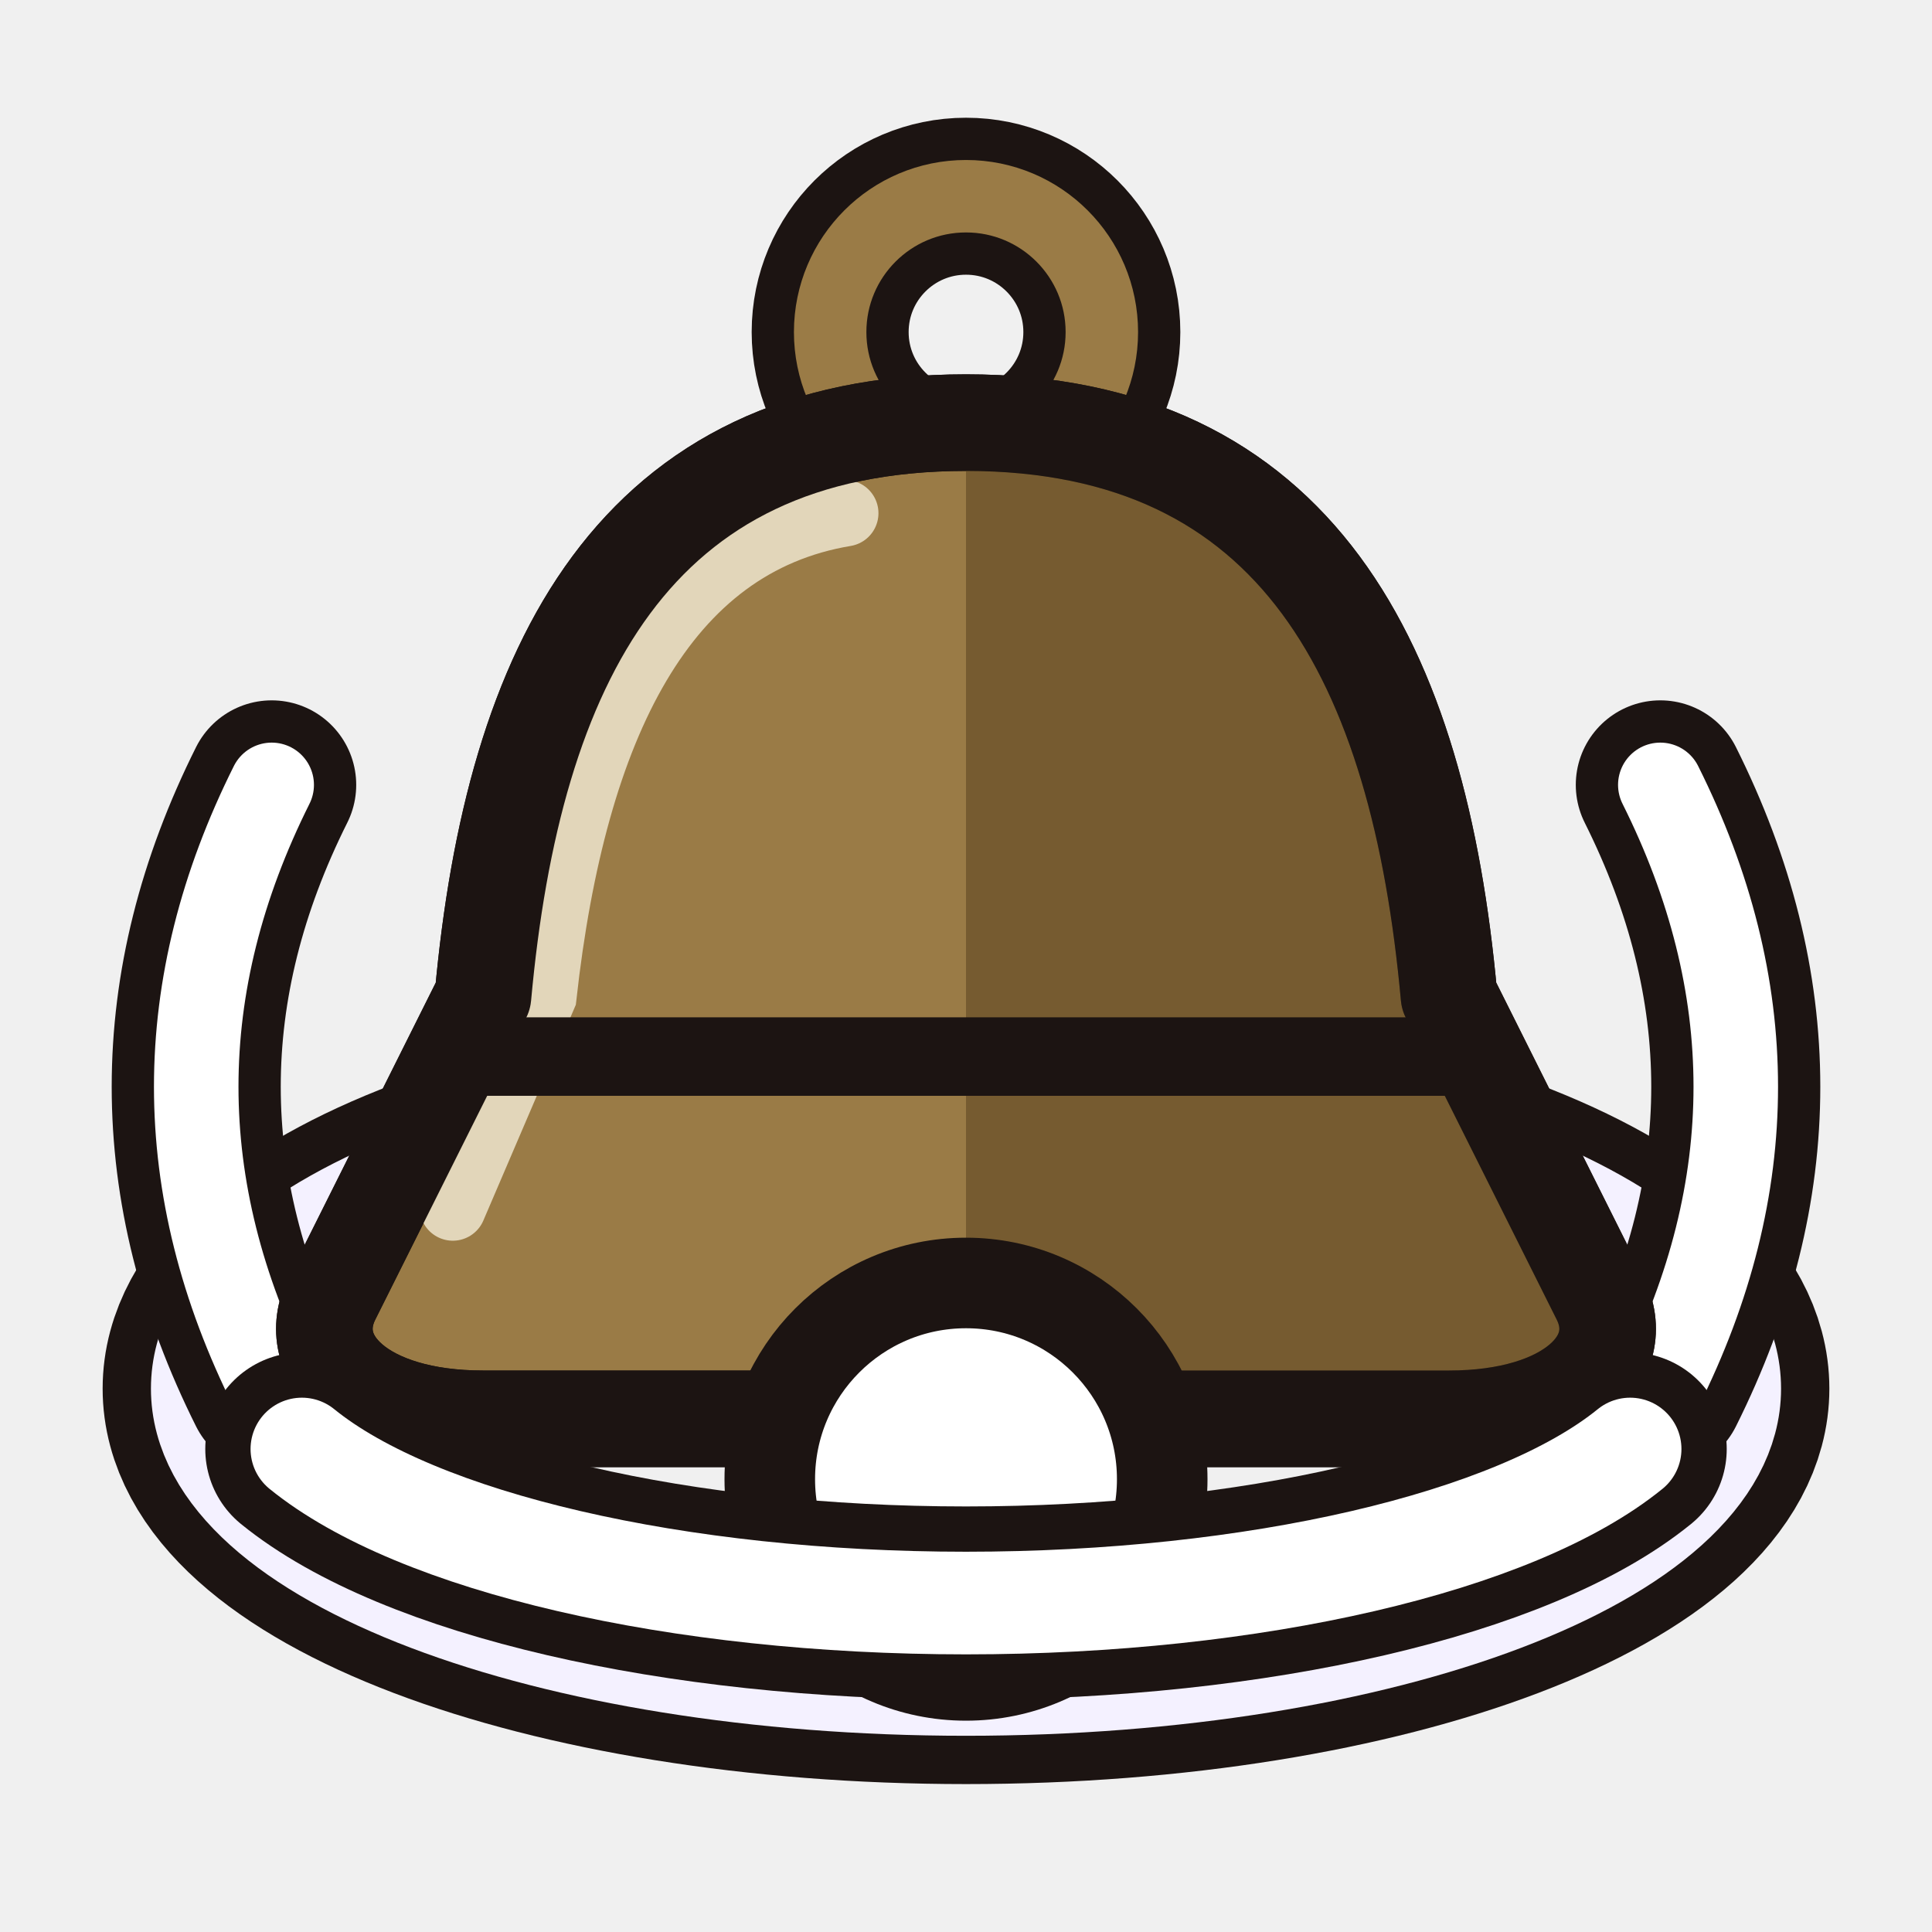
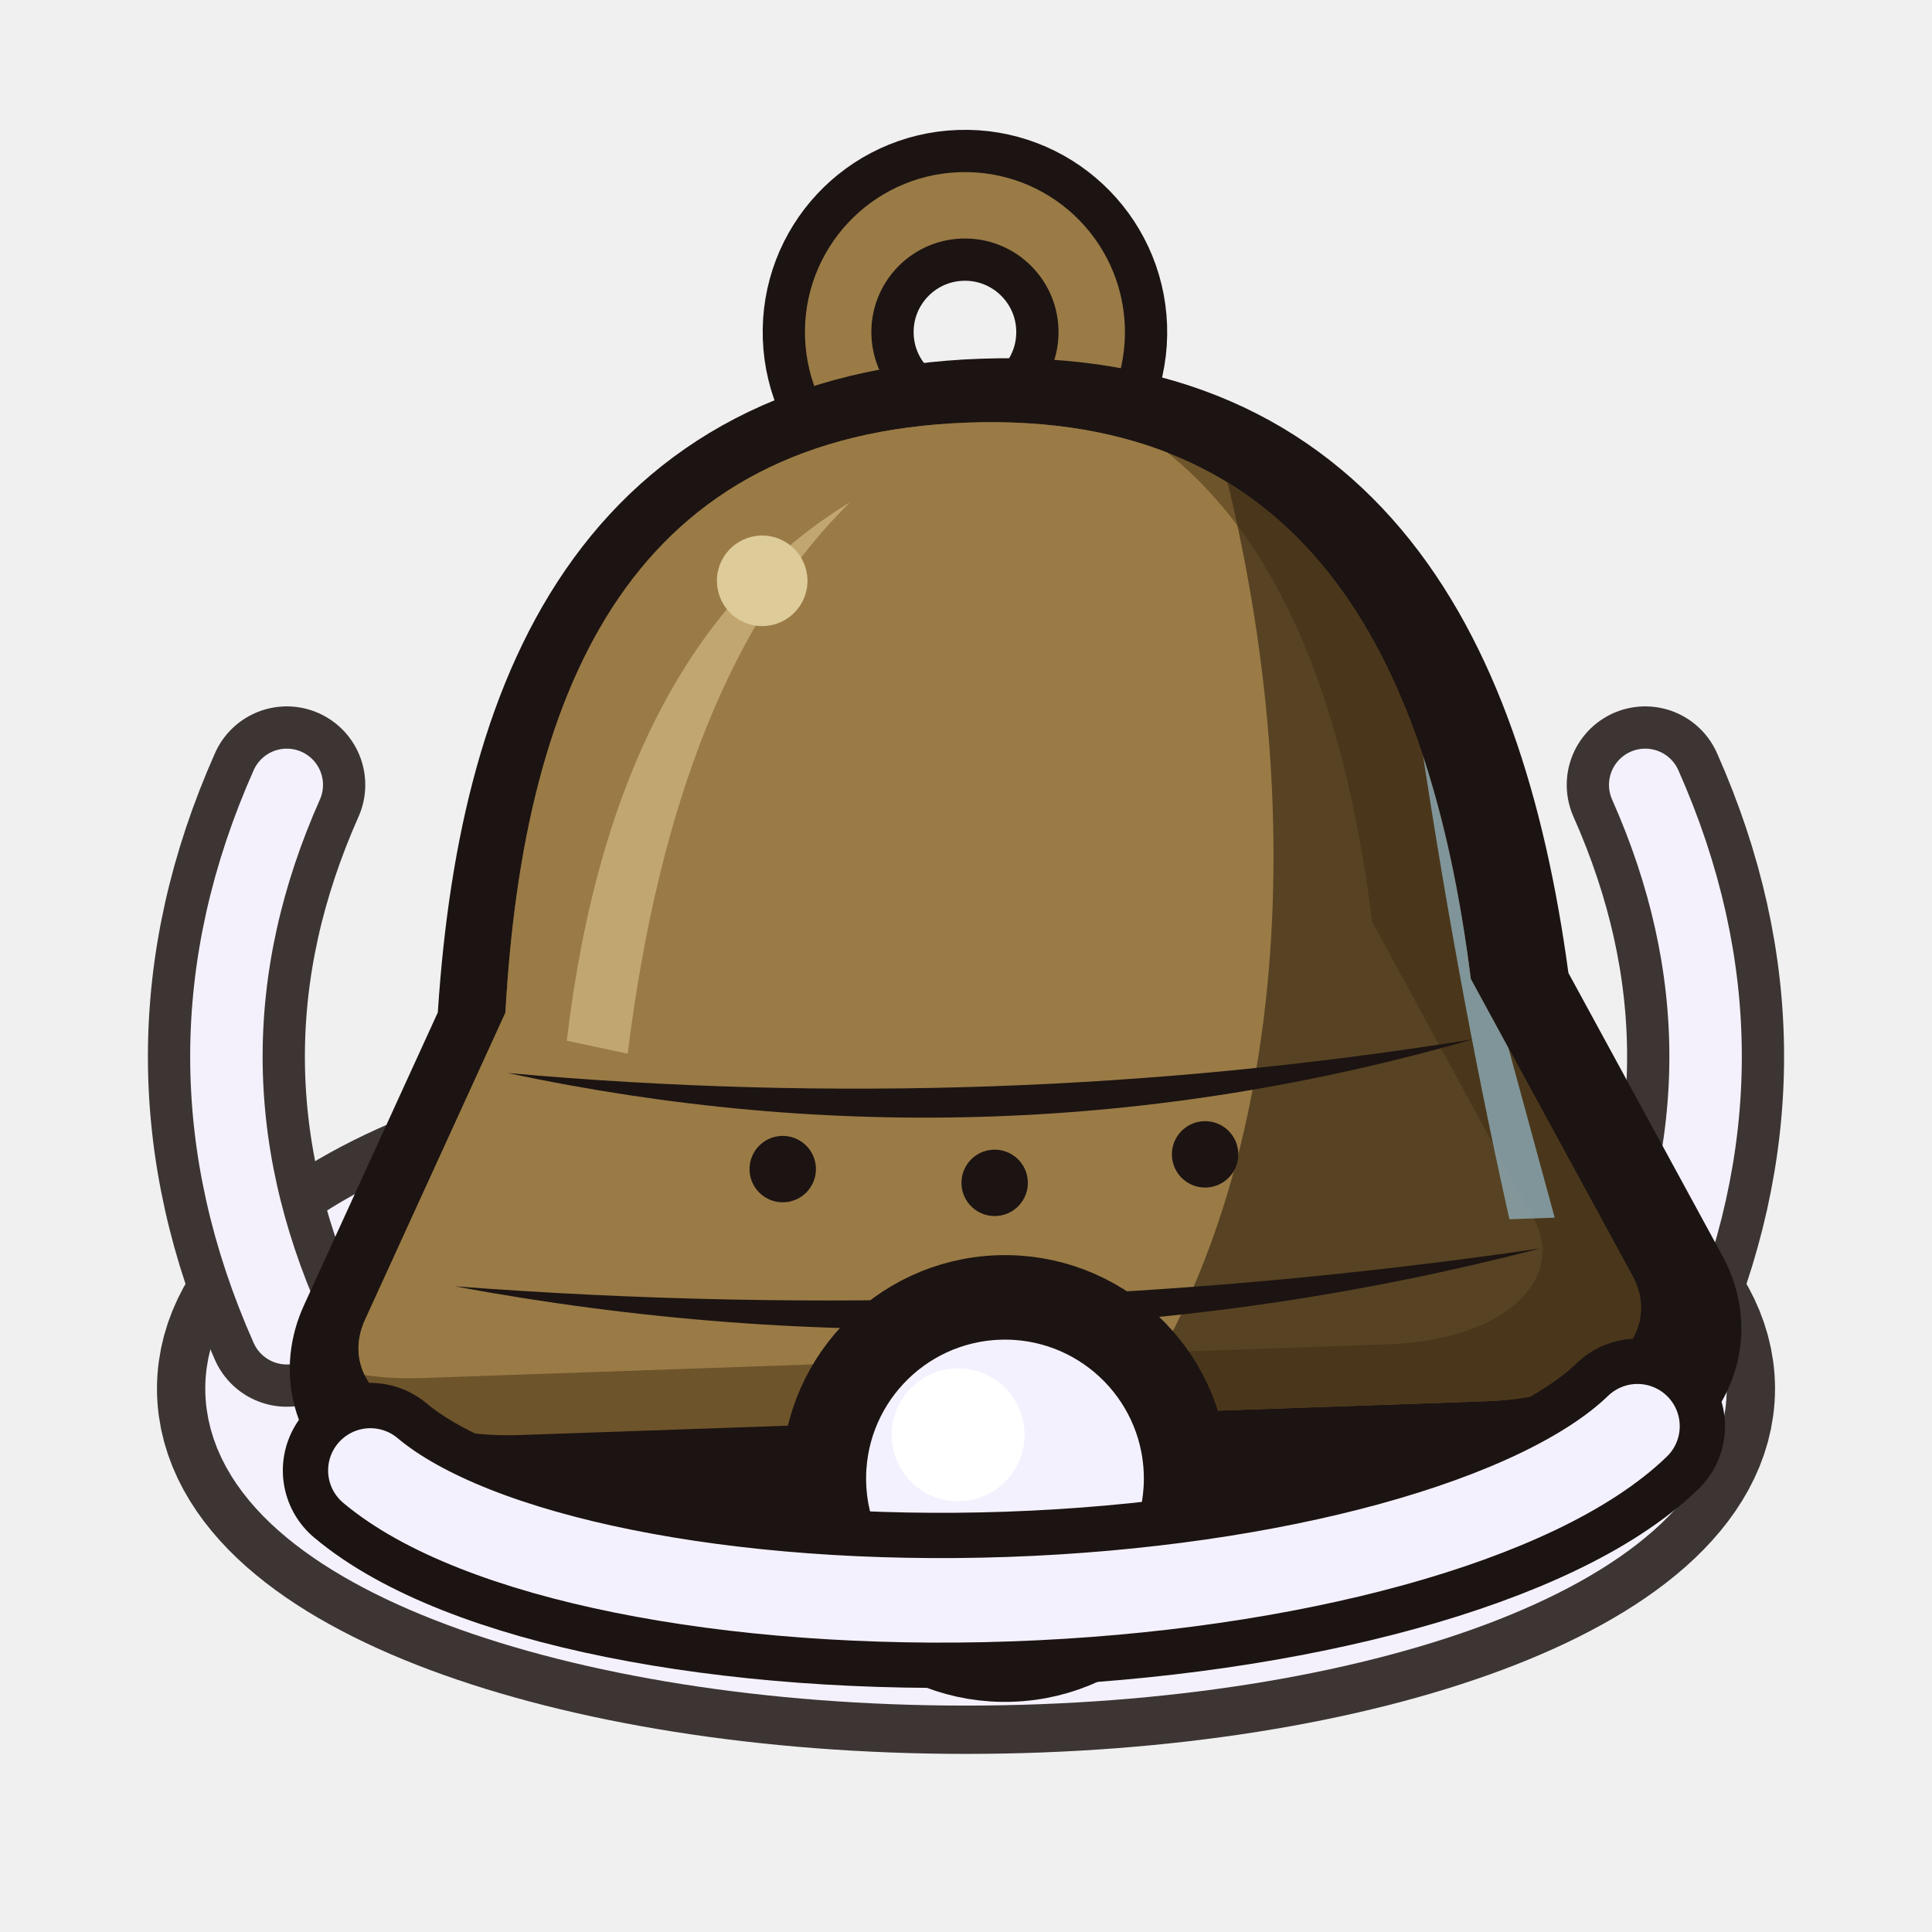
<svg xmlns="http://www.w3.org/2000/svg" class="svg-rule_bell" viewBox="0 0 64 64" width="64" height="64">
+   <style>
+ .svg-rule_bell g { transform-box: view-box; }
+ .svg-rule_bell #bell_body { transform-origin: 32px 12px; }
+ .svg-rule_bell #white_ring { transform-origin: 32px 46px; }
+ @keyframes svg-rule_bell-idle-b {
+   0% { transform: translate(0px,0px) rotate(0deg) scale(1,1); animation-timing-function: ease-in-out; }
+   50% { transform: translate(0px,0px) rotate(3deg) scale(1,1); animation-timing-function: ease-in-out; }
+   100% { transform: translate(0px,0px) rotate(0deg) scale(1,1); }
+ }
+ @keyframes svg-rule_bell-idle-w {
+   0% { transform: translate(0px,0px) rotate(0deg) scale(1,1); opacity: 0.85; animation-timing-function: ease-in-out; }
+   50% { transform: translate(0px,0px) rotate(0deg) scale(1.04,1.04); opacity: 1; animation-timing-function: ease-in-out; }
+   100% { transform: translate(0px,0px) rotate(0deg) scale(1,1); opacity: 0.85; }
+ }
+ .svg-rule_bell:not([data-anim]) #bell_body,
+ .svg-rule_bell[data-anim="idle"] #bell_body { animation: svg-rule_bell-idle-b 3s infinite; }
+ .svg-rule_bell:not([data-anim]) #white_ring,
+ .svg-rule_bell[data-anim="idle"] #white_ring { animation: svg-rule_bell-idle-w 3s infinite; }
+ </style>
+   <defs>
+     <clipPath id="rule_bell-cbody">
+       <path d="M32,14 C21,14 17,22 16,33 L11,43 C10,45 12,47 16,47 H48 C52,47 54,45 53,43 L48,33 C47,22 43,14 32,14 Z" />
+     </clipPath>
+   </defs>
  <g id="root">
-     <g id="white_ring">
-       <ellipse cx="32" cy="46" rx="25" ry="9.5" fill="none" stroke="#1C1412" stroke-width="7.2" />
-       <ellipse cx="32" cy="46" rx="25" ry="9.5" fill="none" stroke="#F4F1FF" stroke-width="4" />
-       <path d="M9,26 Q4,36 9,46 M55,26 Q60,36 55,46" fill="none" stroke="#1C1412" stroke-width="5.6" stroke-linecap="round" />
-       <path d="M9,26 Q4,36 9,46 M55,26 Q60,36 55,46" fill="none" stroke="#FFFFFF" stroke-width="2.8" stroke-linecap="round" />
+     <g id="white_ring" opacity="0.85">
+       <ellipse cx="32" cy="46" rx="23.5" ry="8.8" fill="none" stroke="#1C1412" stroke-width="6.6" />
+       <ellipse cx="32" cy="46" rx="23.5" ry="8.8" fill="none" stroke="#F4F1FF" stroke-width="3.4" />
+       <path d="M9.5,26 Q5.5,35 9.5,44 M54.5,26 Q58.5,35 54.5,44" fill="none" stroke="#1C1412" stroke-width="5.2" stroke-linecap="round" />
+       <path d="M9.5,26 Q5.5,35 9.5,44 M54.5,26 Q58.5,35 54.5,44" fill="none" stroke="#F4F1FF" stroke-width="2.4" stroke-linecap="round" />
    </g>
    <g id="bell_body">
-       <circle cx="32" cy="11" r="4.5" fill="none" stroke="#1C1412" stroke-width="5.2" />
-       <circle cx="32" cy="11" r="4.5" fill="none" stroke="#9A7B46" stroke-width="2.4" />
-       <path d="M32,14 C21,14 17,22 16,33 L11,43 C10,45 12,47 16,47 H48 C52,47 54,45 53,43 L48,33 C47,22 43,14 32,14 Z" fill="#9A7B46" stroke="#1C1412" stroke-width="3.2" stroke-linejoin="round" />
-       <path d="M32,14 C43,14 47,22 48,33 L53,43 C54,45 52,47 48,47 H32 V14 Z" fill="#6E542B" opacity="0.82" />
-       <path d="M28,17 C22,18 19,24 18,33 L15,40" fill="none" stroke="#E2D6BA" stroke-width="2.2" stroke-linecap="round" />
-       <line x1="16" y1="35" x2="48" y2="35" stroke="#1C1412" stroke-width="2.6" />
-       <path d="M32,14 C21,14 17,22 16,33 L11,43 C10,45 12,47 16,47 H48 C52,47 54,45 53,43 L48,33 C47,22 43,14 32,14 Z" fill="none" stroke="#1C1412" stroke-width="3.2" stroke-linejoin="round" />
-       <circle cx="32" cy="49" r="6.5" fill="#FFFFFF" stroke="#1C1412" stroke-width="3" />
-       <path d="M10,48 A24,8.5 0 0,0 54,48" fill="none" stroke="#1C1412" stroke-width="6.4" stroke-linecap="round" />
-       <path d="M10,48 A24,8.5 0 0,0 54,48" fill="none" stroke="#FFFFFF" stroke-width="3.4" stroke-linecap="round" />
+       <g transform="rotate(-2 32 12)">
+         <circle cx="32" cy="11" r="4.2" fill="none" stroke="#1C1412" stroke-width="5" />
+         <circle cx="32" cy="11" r="4.2" fill="none" stroke="#9A7B46" stroke-width="2.2" />
+         <path d="M32,14 C21,14 17,22 16,33 L11,43 C10,45 12,47 16,47 H48 C52,47 54,45 53,43 L48,33 C47,22 43,14 32,14 Z" transform="translate(.5 .7)" fill="#1C1412" stroke="#1C1412" stroke-width="5.6" stroke-linejoin="round" />
+         <path d="M32,14 C21,14 17,22 16,33 L11,43 C10,45 12,47 16,47 H48 C52,47 54,45 53,43 L48,33 C47,22 43,14 32,14 Z" fill="#6E542B" />
+         <g clip-path="url(#rule_bell-cbody)">
+           <path d="M32,14 C21,14 17,22 16,33 L11,43 C10,45 12,47 16,47 H48 C52,47 54,45 53,43 L48,33 C47,22 43,14 32,14 Z" transform="translate(-3.2 -2)" fill="#9A7B46" />
+           <path d="M40,14 H54 V47 H36 C42,39 43,26 40,14 Z" fill="#3B2B14" opacity=".7" />
+           <path d="M18,34 Q20,21 28,16.5 Q22,22 20,34.5 Z" fill="#C2A670" />
+           <circle cx="25" cy="19" r="1.5" fill="#DDCB9A" />
+           <path d="M50.5,41 L46.5,24 Q47.5,33 49,41 Z" fill="#8CAAB5" opacity=".82" />
+         </g>
+         <path d="M16,35 Q32,39 48,35 Q32,37 16,35 Z M14,42 Q32,46 50,42 Q32,44 14,42 Z" fill="#1C1412" />
+         <circle cx="25" cy="38.5" r="1.1" fill="#1C1412" />
+         <circle cx="32" cy="39.2" r="1.1" fill="#1C1412" />
+         <circle cx="39" cy="38.5" r="1.1" fill="#1C1412" />
+         <circle cx="32" cy="49" r="6" fill="#F4F1FF" stroke="#1C1412" stroke-width="2.8" />
+         <circle cx="30.5" cy="47.5" r="2.2" fill="#FFFFFF" />
+         <path d="M11,48 A22.5,7.8 0 0,0 53,48" fill="none" stroke="#1C1412" stroke-width="5.8" stroke-linecap="round" />
+         <path d="M11,48 A22.5,7.8 0 0,0 53,48" fill="none" stroke="#F4F1FF" stroke-width="2.8" stroke-linecap="round" />
+       </g>
    </g>
  </g>
</svg>
